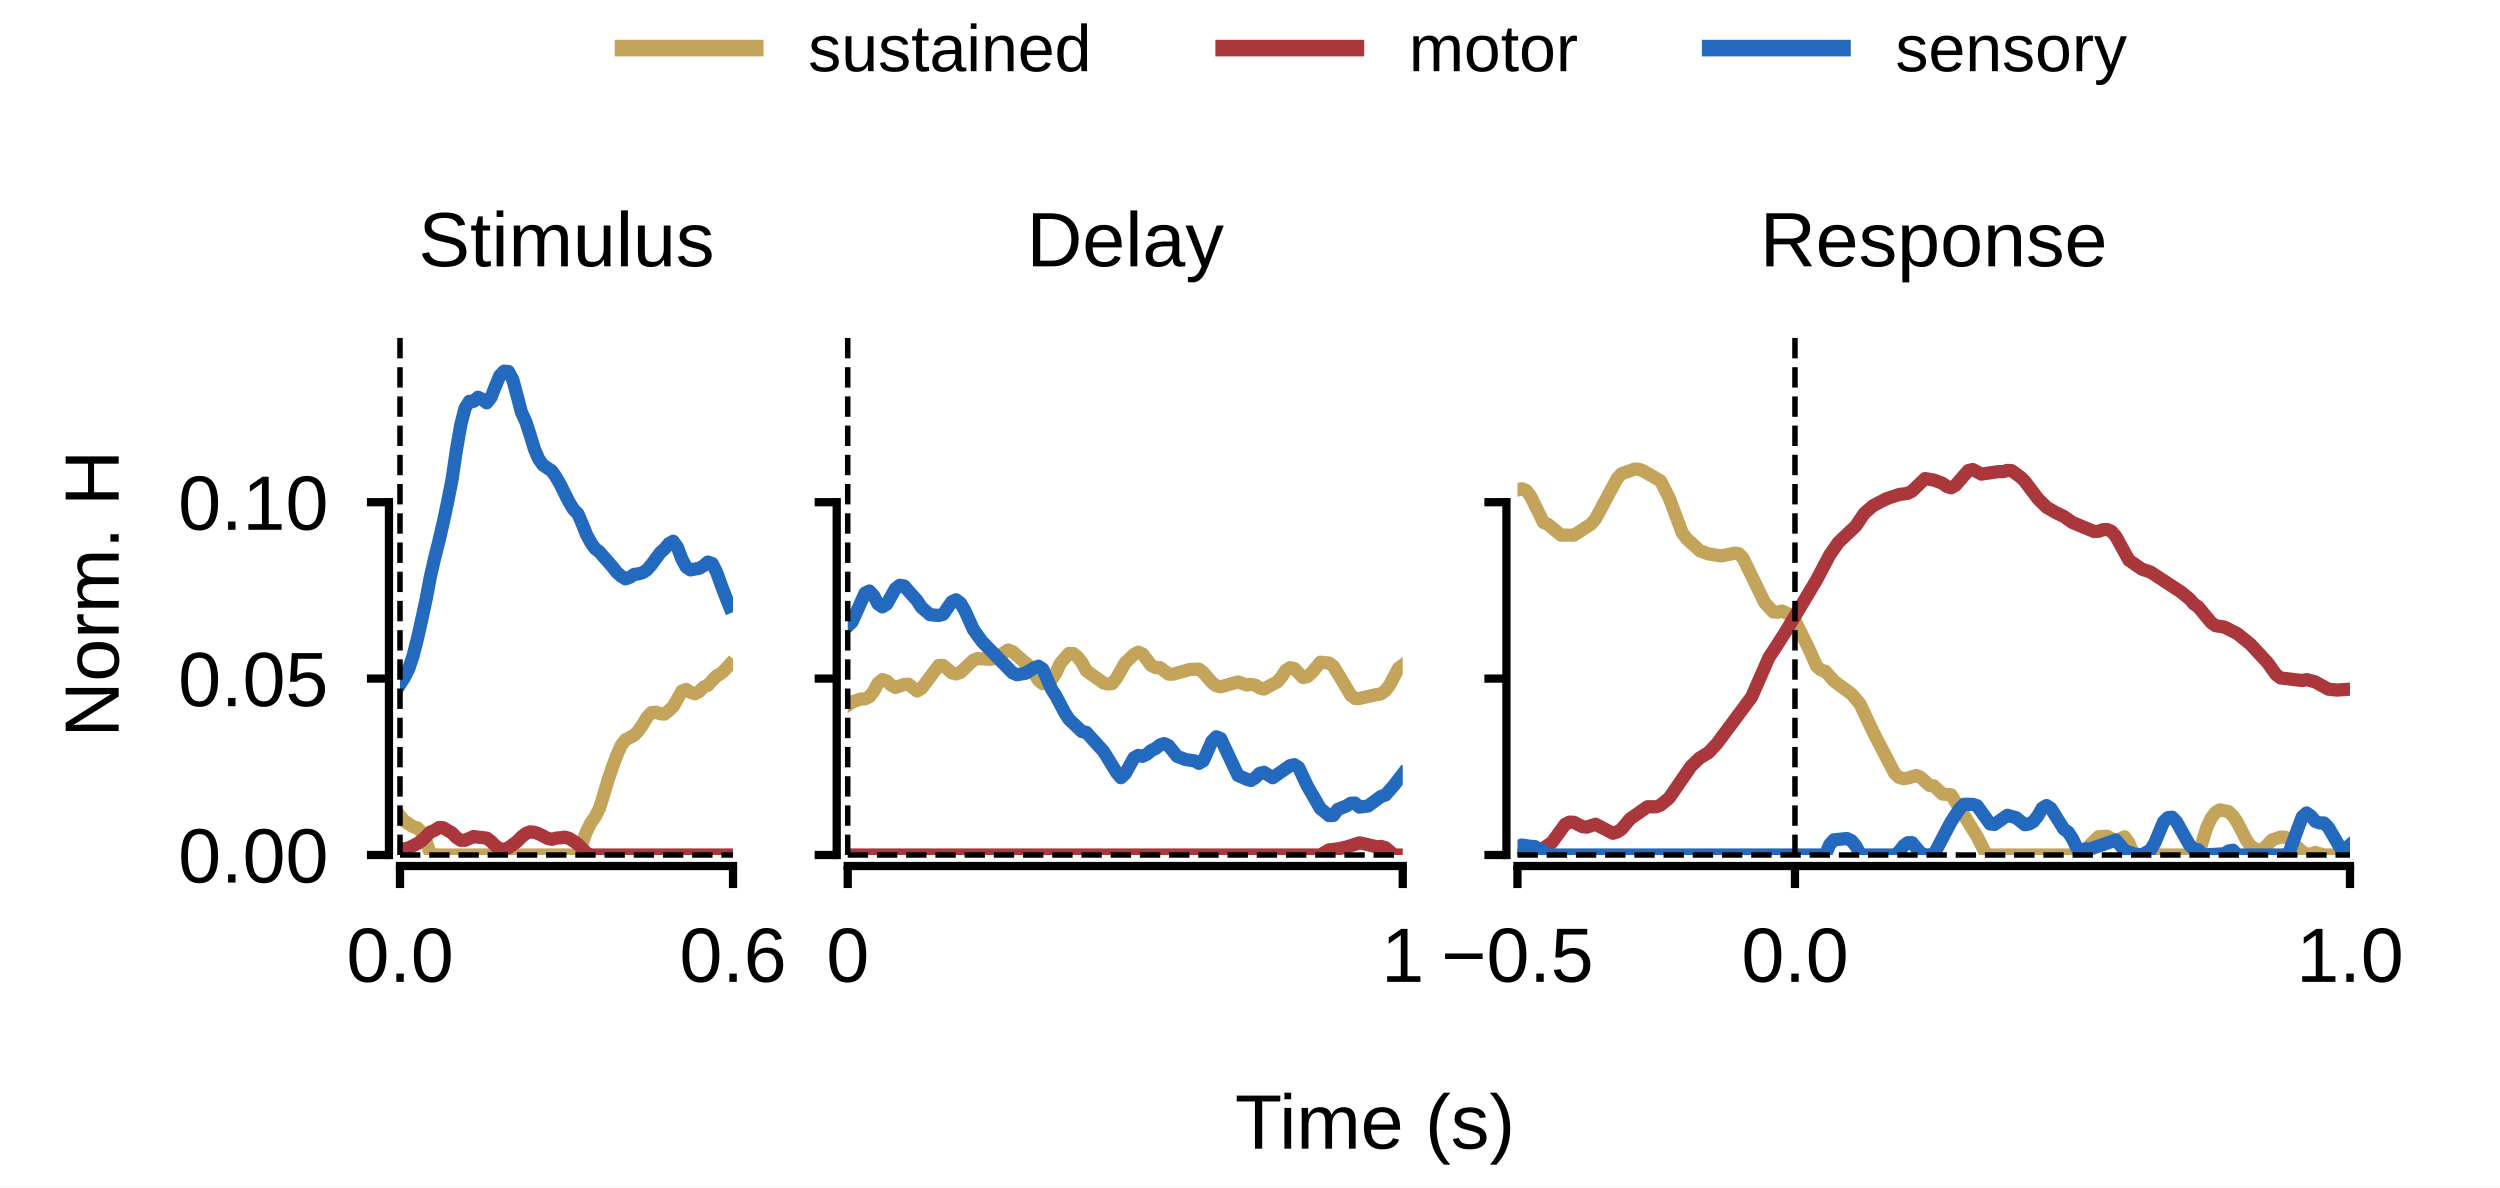
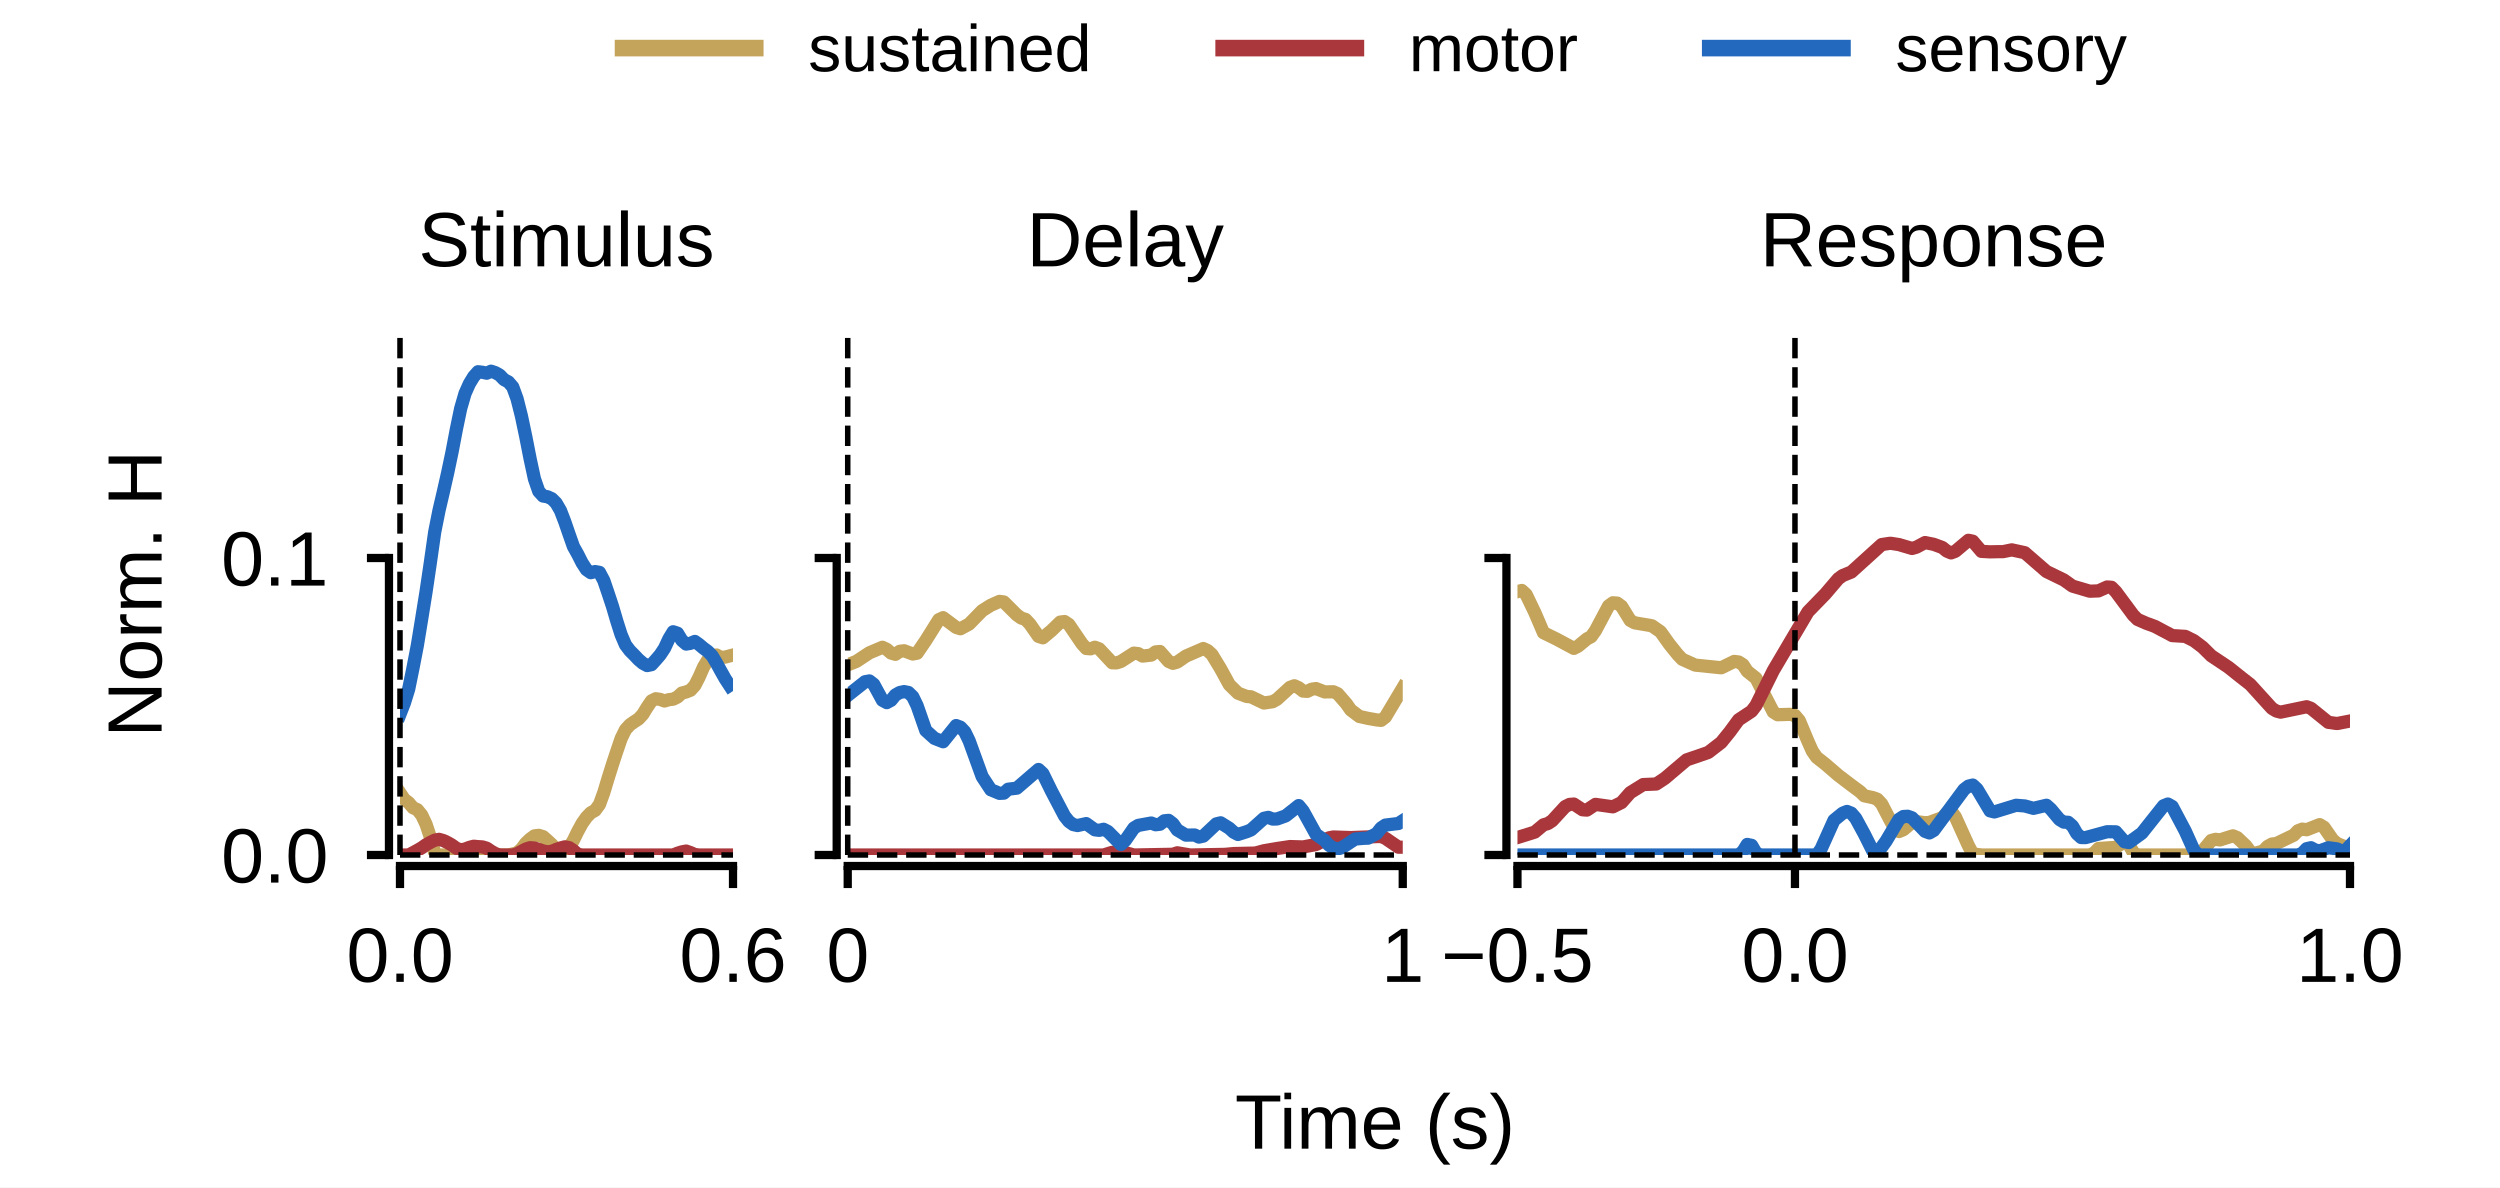
<svg xmlns="http://www.w3.org/2000/svg" xmlns:xlink="http://www.w3.org/1999/xlink" width="226.772pt" height="107.717pt" viewBox="0 0 226.772 107.717" version="1.1">
  <defs>
    <style type="text/css">*{stroke-linejoin: round; stroke-linecap: butt}</style>
  </defs>
  <g id="figure_1">
    <g id="patch_1">
      <path d="M 0 107.717  L 226.772 107.717  L 226.772 0  L 0 0  z " style="fill: #ffffff" />
    </g>
    <g id="axes_1">
      <g id="patch_2">
        <path d="M 36.283 77.556  L 66.491 77.556  L 66.491 30.161  L 36.283 30.161  z " style="fill: #ffffff" />
      </g>
      <g id="matplotlib.axis_1">
        <g id="xtick_1">
          <g id="line2d_1">
            <defs>
-               <path id="m7f9d735a2a" d="M 0 0  L 0 2  " style="stroke: #000000; stroke-width: 0.75" />
+               <path id="m61cef5de95" d="M 0 0  L 0 2  " style="stroke: #000000; stroke-width: 0.75" />
            </defs>
            <g>
-               <use xlink:href="#m7f9d735a2a" x="36.283" y="78.556" style="stroke: #000000; stroke-width: 0.75" />
+               <use xlink:href="#m61cef5de95" x="36.283" y="78.556" style="stroke: #000000; stroke-width: 0.75" />
            </g>
          </g>
          <g id="text_1">
            <text style="font-size: 7px; font-family: 'Arial', sans-serif; text-anchor: middle" x="36.283" y="89.066" transform="rotate(-0 36.28346 89.06637)">0.0</text>
          </g>
        </g>
        <g id="xtick_2">
          <g id="line2d_2">
            <g>
-               <use xlink:href="#m7f9d735a2a" x="66.491" y="78.556" style="stroke: #000000; stroke-width: 0.75" />
+               <use xlink:href="#m61cef5de95" x="66.491" y="78.556" style="stroke: #000000; stroke-width: 0.75" />
            </g>
          </g>
          <g id="text_2">
            <text style="font-size: 7px; font-family: 'Arial', sans-serif; text-anchor: middle" x="66.491" y="89.066" transform="rotate(-0 66.491 89.06637)">0.6</text>
          </g>
        </g>
      </g>
      <g id="matplotlib.axis_2">
        <g id="ytick_1">
          <g id="line2d_3">
            <defs>
-               <path id="mf162ec58db" d="M 0 0  L -2 0  " style="stroke: #000000; stroke-width: 0.75" />
+               <path id="mef57344516" d="M 0 0  L -2 0  " style="stroke: #000000; stroke-width: 0.75" />
            </defs>
            <g>
-               <use xlink:href="#mf162ec58db" x="35.283" y="77.556" style="stroke: #000000; stroke-width: 0.75" />
+               <use xlink:href="#mef57344516" x="35.283" y="77.556" style="stroke: #000000; stroke-width: 0.75" />
            </g>
          </g>
          <g id="text_3">
-             <text style="font-size: 7px; font-family: 'Arial', sans-serif; text-anchor: end" x="29.783" y="80.061" transform="rotate(-0 29.78346 80.06114)">0.00</text>
+             <text style="font-size: 7px; font-family: 'Arial', sans-serif; text-anchor: end" x="29.783" y="80.061" transform="rotate(-0 29.78346 80.06114)">0.0</text>
          </g>
        </g>
        <g id="ytick_2">
          <g id="line2d_4">
            <g>
-               <use xlink:href="#mf162ec58db" x="35.283" y="61.554" style="stroke: #000000; stroke-width: 0.75" />
+               <use xlink:href="#mef57344516" x="35.283" y="50.616" style="stroke: #000000; stroke-width: 0.75" />
            </g>
          </g>
          <g id="text_4">
-             <text style="font-size: 7px; font-family: 'Arial', sans-serif; text-anchor: end" x="29.783" y="64.059" transform="rotate(-0 29.78346 64.05947)">0.05</text>
-           </g>
-         </g>
-         <g id="ytick_3">
-           <g id="line2d_5">
-             <g>
-               <use xlink:href="#mf162ec58db" x="35.283" y="45.553" style="stroke: #000000; stroke-width: 0.75" />
-             </g>
-           </g>
-           <g id="text_5">
-             <text style="font-size: 7px; font-family: 'Arial', sans-serif; text-anchor: end" x="29.783" y="48.058" transform="rotate(-0 29.78346 48.05781)">0.10</text>
-           </g>
-         </g>
-         <g id="text_6">
-           <text style="font-size: 7px; font-family: 'Arial', sans-serif; text-anchor: middle" x="10.77" y="53.858" transform="rotate(-90 10.76956 53.85827)">Norm. H</text>
-         </g>
+             <text style="font-size: 7px; font-family: 'Arial', sans-serif; text-anchor: end" x="29.783" y="53.121" transform="rotate(-0 29.78346 53.12104)">0.1</text>
+           </g>
+         </g>
+         <g id="text_5">
+           <text style="font-size: 7px; font-family: 'Arial', sans-serif; text-anchor: middle" x="14.662" y="53.858" transform="rotate(-90 14.66221 53.85827)">Norm. H</text>
+         </g>
+       </g>
+       <g id="line2d_5">
+         <path d="M 36.283 71.927  L 36.677 72.509  L 37.07 72.811  L 37.463 73.269  L 37.857 73.447  L 38.25 73.928  L 38.643 74.759  L 39.037 75.946  L 39.43 77.364  L 39.823 77.556  L 40.217 77.556  L 40.61 77.556  L 41.003 77.556  L 41.397 77.556  L 41.79 77.556  L 42.183 77.556  L 42.577 77.556  L 42.97 77.556  L 43.363 77.556  L 43.757 77.556  L 44.15 77.556  L 44.543 77.556  L 44.937 77.556  L 45.33 77.556  L 45.723 77.556  L 46.117 77.556  L 46.51 77.461  L 46.903 77.363  L 47.297 77.013  L 47.69 76.485  L 48.083 76.115  L 48.477 75.822  L 48.87 75.773  L 49.263 75.892  L 49.657 76.235  L 50.05 76.601  L 50.443 77.031  L 50.837 77.303  L 51.23 77.272  L 51.623 76.884  L 52.017 76.217  L 52.41 75.412  L 52.803 74.692  L 53.197 74.132  L 53.59 73.727  L 53.983 73.508  L 54.377 72.971  L 54.77 71.888  L 55.163 70.583  L 55.556 69.335  L 55.95 68.145  L 56.343 66.99  L 56.736 66.187  L 57.13 65.753  L 57.523 65.474  L 57.916 65.223  L 58.31 64.794  L 58.703 64.151  L 59.096 63.575  L 59.49 63.381  L 59.883 63.442  L 60.276 63.586  L 60.67 63.467  L 61.063 63.421  L 61.456 63.226  L 61.85 62.866  L 62.243 62.766  L 62.636 62.607  L 63.03 62.178  L 63.423 61.403  L 63.816 60.508  L 64.21 59.849  L 64.603 59.475  L 64.996 59.415  L 65.39 59.636  L 65.783 59.602  L 66.176 59.5  " clip-path="url(#p492b45569b)" style="fill: none; stroke: #c4a35a; stroke-width: 1.2; stroke-linecap: square" />
      </g>
      <g id="line2d_6">
-         <path d="M 36.283 74.021  L 36.677 74.474  L 37.07 74.729  L 37.463 74.989  L 37.857 75.1  L 38.25 75.509  L 38.643 76.318  L 39.037 77.433  L 39.43 77.556  L 39.823 77.556  L 40.217 77.556  L 40.61 77.556  L 41.003 77.556  L 41.397 77.556  L 41.79 77.556  L 42.183 77.556  L 42.577 77.556  L 42.97 77.556  L 43.363 77.556  L 43.757 77.556  L 44.15 77.556  L 44.543 77.556  L 44.937 77.556  L 45.33 77.556  L 45.723 77.556  L 46.117 77.556  L 46.51 77.556  L 46.903 77.556  L 47.297 77.556  L 47.69 77.556  L 48.083 77.556  L 48.477 77.556  L 48.87 77.556  L 49.263 77.556  L 49.657 77.556  L 50.05 77.556  L 50.443 77.556  L 50.837 77.556  L 51.23 77.556  L 51.623 77.556  L 52.017 77.556  L 52.41 77.556  L 52.803 76.516  L 53.197 75.435  L 53.59 74.638  L 53.983 74.1  L 54.377 73.314  L 54.77 72.061  L 55.163 70.732  L 55.556 69.567  L 55.95 68.522  L 56.343 67.612  L 56.736 67.102  L 57.13 66.902  L 57.523 66.695  L 57.916 66.274  L 58.31 65.696  L 58.703 65.043  L 59.096 64.64  L 59.49 64.607  L 59.883 64.747  L 60.276 64.77  L 60.67 64.455  L 61.063 64.091  L 61.456 63.39  L 61.85 62.692  L 62.243 62.536  L 62.636 62.801  L 63.03 62.937  L 63.423 62.726  L 63.816 62.328  L 64.21 62.153  L 64.603 61.729  L 64.996 61.316  L 65.39 61.095  L 65.783 60.73  L 66.176 60.297  " clip-path="url(#p09014c8ecb)" style="fill: none; stroke: #c4a35a; stroke-width: 1.2; stroke-linecap: square" />
+         <path d="M 36.283 77.556  L 36.677 77.556  L 37.07 77.556  L 37.463 77.348  L 37.857 77.133  L 38.25 76.908  L 38.643 76.629  L 39.037 76.41  L 39.43 76.212  L 39.823 76.137  L 40.217 76.247  L 40.61 76.435  L 41.003 76.662  L 41.397 76.946  L 41.79 77.092  L 42.183 77.015  L 42.577 76.865  L 42.97 76.761  L 43.363 76.797  L 43.757 76.822  L 44.15 76.938  L 44.543 77.206  L 44.937 77.43  L 45.33 77.556  L 45.723 77.556  L 46.117 77.556  L 46.51 77.556  L 46.903 77.444  L 47.297 77.233  L 47.69 77.019  L 48.083 76.895  L 48.477 76.925  L 48.87 77.05  L 49.263 77.191  L 49.657 77.266  L 50.05 77.223  L 50.443 77.06  L 50.837 76.922  L 51.23 76.815  L 51.623 76.888  L 52.017 77.15  L 52.41 77.495  L 52.803 77.556  L 53.197 77.556  L 53.59 77.556  L 53.983 77.556  L 54.377 77.556  L 54.77 77.556  L 55.163 77.556  L 55.556 77.556  L 55.95 77.556  L 56.343 77.556  L 56.736 77.556  L 57.13 77.556  L 57.523 77.556  L 57.916 77.556  L 58.31 77.556  L 58.703 77.556  L 59.096 77.556  L 59.49 77.556  L 59.883 77.556  L 60.276 77.556  L 60.67 77.556  L 61.063 77.556  L 61.456 77.395  L 61.85 77.272  L 62.243 77.2  L 62.636 77.34  L 63.03 77.513  L 63.423 77.556  L 63.816 77.556  L 64.21 77.556  L 64.603 77.556  L 64.996 77.556  L 65.39 77.556  L 65.783 77.556  L 66.176 77.556  " clip-path="url(#p492b45569b)" style="fill: none; stroke: #a9373b; stroke-width: 1.2; stroke-linecap: square" />
      </g>
      <g id="line2d_7">
-         <path d="M 36.283 77.008  L 36.677 77.007  L 37.07 76.916  L 37.463 76.717  L 37.857 76.523  L 38.25 76.257  L 38.643 75.874  L 39.037 75.473  L 39.43 75.316  L 39.823 75.061  L 40.217 75.088  L 40.61 75.329  L 41.003 75.557  L 41.397 75.963  L 41.79 76.221  L 42.183 76.22  L 42.577 76.05  L 42.97 75.877  L 43.363 75.943  L 43.757 75.975  L 44.15 76.027  L 44.543 76.318  L 44.937 76.722  L 45.33 77  L 45.723 77.051  L 46.117 76.902  L 46.51 76.622  L 46.903 76.329  L 47.297 75.928  L 47.69 75.61  L 48.083 75.455  L 48.477 75.496  L 48.87 75.633  L 49.263 75.832  L 49.657 76.043  L 50.05 76.131  L 50.443 76.026  L 50.837 75.994  L 51.23 75.933  L 51.623 76.048  L 52.017 76.297  L 52.41 76.57  L 52.803 76.978  L 53.197 77.375  L 53.59 77.556  L 53.983 77.556  L 54.377 77.556  L 54.77 77.556  L 55.163 77.556  L 55.556 77.556  L 55.95 77.556  L 56.343 77.556  L 56.736 77.556  L 57.13 77.556  L 57.523 77.556  L 57.916 77.556  L 58.31 77.556  L 58.703 77.556  L 59.096 77.556  L 59.49 77.556  L 59.883 77.556  L 60.276 77.556  L 60.67 77.556  L 61.063 77.556  L 61.456 77.556  L 61.85 77.556  L 62.243 77.556  L 62.636 77.556  L 63.03 77.556  L 63.423 77.556  L 63.816 77.556  L 64.21 77.556  L 64.603 77.556  L 64.996 77.556  L 65.39 77.556  L 65.783 77.556  L 66.176 77.556  " clip-path="url(#p09014c8ecb)" style="fill: none; stroke: #a9373b; stroke-width: 1.2; stroke-linecap: square" />
+         <path d="M 36.283 64.787  L 36.677 63.779  L 37.07 62.513  L 37.463 60.582  L 37.857 58.539  L 38.25 56.137  L 38.643 53.698  L 39.037 51.028  L 39.43 48.27  L 39.823 46.292  L 40.217 44.608  L 40.61 42.872  L 41.003 41.005  L 41.397 38.935  L 41.79 37.044  L 42.183 35.689  L 42.577 34.808  L 42.97 34.161  L 43.363 33.721  L 43.757 33.767  L 44.15 33.852  L 44.543 33.671  L 44.937 33.805  L 45.33 34.028  L 45.723 34.436  L 46.117 34.645  L 46.51 35.098  L 46.903 36.174  L 47.297 37.735  L 47.69 39.602  L 48.083 41.604  L 48.477 43.434  L 48.87 44.568  L 49.263 44.995  L 49.657 45.059  L 50.05 45.237  L 50.443 45.629  L 50.837 46.307  L 51.23 47.324  L 51.623 48.465  L 52.017 49.582  L 52.41 50.285  L 52.803 51.061  L 53.197 51.67  L 53.59 51.946  L 53.983 51.847  L 54.377 51.92  L 54.77 52.661  L 55.163 53.816  L 55.556 54.999  L 55.95 56.342  L 56.343 57.574  L 56.736 58.492  L 57.13 59.015  L 57.523 59.409  L 57.916 59.825  L 58.31 60.161  L 58.703 60.373  L 59.096 60.289  L 59.49 59.856  L 59.883 59.397  L 60.276 58.805  L 60.67 57.955  L 61.063 57.307  L 61.456 57.438  L 61.85 58.087  L 62.243 58.423  L 62.636 58.354  L 63.03 58.184  L 63.423 58.47  L 63.816 58.799  L 64.21 59.089  L 64.603 59.495  L 64.996 60.154  L 65.39 60.875  L 65.783 61.572  L 66.176 62.172  " clip-path="url(#p492b45569b)" style="fill: none; stroke: #2369bd; stroke-width: 1.2; stroke-linecap: square" />
      </g>
      <g id="line2d_8">
-         <path d="M 36.283 62.075  L 36.677 61.463  L 37.07 60.681  L 37.463 59.516  L 37.857 57.966  L 38.25 56.219  L 38.643 54.394  L 39.037 52.322  L 39.43 50.599  L 39.823 49.047  L 40.217 47.349  L 40.61 45.496  L 41.003 43.505  L 41.397 40.833  L 41.79 38.563  L 42.183 37.02  L 42.577 36.401  L 42.97 36.404  L 43.363 36.034  L 43.757 36.221  L 44.15 36.539  L 44.543 36.047  L 44.937 35.036  L 45.33 34.089  L 45.723 33.671  L 46.117 33.7  L 46.51 34.426  L 46.903 35.866  L 47.297 37.393  L 47.69 38.24  L 48.083 39.447  L 48.477 40.735  L 48.87 41.646  L 49.263 42.191  L 49.657 42.456  L 50.05 42.718  L 50.443 43.284  L 50.837 43.972  L 51.23 44.78  L 51.623 45.544  L 52.017 46.204  L 52.41 46.585  L 52.803 47.492  L 53.197 48.477  L 53.59 49.214  L 53.983 49.769  L 54.377 50.064  L 54.77 50.517  L 55.163 50.961  L 55.556 51.411  L 55.95 51.923  L 56.343 52.26  L 56.736 52.507  L 57.13 52.369  L 57.523 52.105  L 57.916 52.05  L 58.31 51.943  L 58.703 51.669  L 59.096 51.214  L 59.49 50.673  L 59.883 50.143  L 60.276 49.788  L 60.67 49.319  L 61.063 49.097  L 61.456 49.66  L 61.85 50.711  L 62.243 51.432  L 62.636 51.695  L 63.03 51.618  L 63.423 51.549  L 63.816 51.324  L 64.21 50.984  L 64.603 51.119  L 64.996 51.892  L 65.39 52.989  L 65.783 54.025  L 66.176 55.011  " clip-path="url(#p09014c8ecb)" style="fill: none; stroke: #2369bd; stroke-width: 1.2; stroke-linecap: square" />
+         <path d="M 36.283 77.556  L 36.283 30.161  " style="fill: none; stroke-dasharray: 1.85,0.8; stroke-dashoffset: 0; stroke: #000000; stroke-width: 0.5" />
      </g>
      <g id="line2d_9">
-         <path d="M 36.283 77.556  L 36.283 30.161  " style="fill: none; stroke-dasharray: 1.85,0.8; stroke-dashoffset: 0; stroke: #000000; stroke-width: 0.5" />
-       </g>
-       <g id="line2d_10">
        <path d="M 36.283 77.556  L 66.491 77.556  " style="fill: none; stroke-dasharray: 1.85,0.8; stroke-dashoffset: 0; stroke: #000000; stroke-width: 0.5" />
      </g>
      <g id="patch_3">
-         <path d="M 35.283 77.556  L 35.283 45.553  " style="fill: none; stroke: #000000; stroke-width: 0.75; stroke-linejoin: miter; stroke-linecap: square" />
+         <path d="M 35.283 77.556  L 35.283 50.616  " style="fill: none; stroke: #000000; stroke-width: 0.75; stroke-linejoin: miter; stroke-linecap: square" />
      </g>
      <g id="patch_4">
        <path d="M 36.283 78.556  L 66.491 78.556  " style="fill: none; stroke: #000000; stroke-width: 0.75; stroke-linejoin: miter; stroke-linecap: square" />
      </g>
-       <g id="text_7">
+       <g id="text_6">
        <text style="font-size: 7px; font-family: 'Arial', sans-serif; text-anchor: middle" x="51.387" y="24.161" transform="rotate(-0 51.38723 24.16063)">Stimulus</text>
      </g>
    </g>
    <g id="axes_2">
      <g id="patch_5">
        <path d="M 76.896 77.556  L 127.242 77.556  L 127.242 30.161  L 76.896 30.161  z " style="fill: #ffffff" />
      </g>
      <g id="matplotlib.axis_3">
        <g id="xtick_3">
+           <g id="line2d_10">
+             <g>
+               <use xlink:href="#m61cef5de95" x="76.896" y="78.556" style="stroke: #000000; stroke-width: 0.75" />
+             </g>
+           </g>
+           <g id="text_7">
+             <text style="font-size: 7px; font-family: 'Arial', sans-serif; text-anchor: middle" x="76.896" y="89.066" transform="rotate(-0 76.89581 89.06637)">0</text>
+           </g>
+         </g>
+         <g id="xtick_4">
          <g id="line2d_11">
            <g>
-               <use xlink:href="#m7f9d735a2a" x="76.896" y="78.556" style="stroke: #000000; stroke-width: 0.75" />
+               <use xlink:href="#m61cef5de95" x="127.242" y="78.556" style="stroke: #000000; stroke-width: 0.75" />
            </g>
          </g>
          <g id="text_8">
-             <text style="font-size: 7px; font-family: 'Arial', sans-serif; text-anchor: middle" x="76.896" y="89.066" transform="rotate(-0 76.89581 89.06637)">0</text>
-           </g>
-         </g>
-         <g id="xtick_4">
+             <text style="font-size: 7px; font-family: 'Arial', sans-serif; text-anchor: middle" x="127.242" y="89.066" transform="rotate(-0 127.2417 89.06637)">1</text>
+           </g>
+         </g>
+       </g>
+       <g id="matplotlib.axis_4">
+         <g id="ytick_3">
          <g id="line2d_12">
            <g>
-               <use xlink:href="#m7f9d735a2a" x="127.242" y="78.556" style="stroke: #000000; stroke-width: 0.75" />
-             </g>
-           </g>
-           <g id="text_9">
-             <text style="font-size: 7px; font-family: 'Arial', sans-serif; text-anchor: middle" x="127.242" y="89.066" transform="rotate(-0 127.2417 89.06637)">1</text>
-           </g>
-         </g>
-       </g>
-       <g id="matplotlib.axis_4">
+               <use xlink:href="#mef57344516" x="75.896" y="77.556" style="stroke: #000000; stroke-width: 0.75" />
+             </g>
+           </g>
+         </g>
        <g id="ytick_4">
          <g id="line2d_13">
            <g>
-               <use xlink:href="#mf162ec58db" x="75.896" y="77.556" style="stroke: #000000; stroke-width: 0.75" />
-             </g>
-           </g>
-         </g>
-         <g id="ytick_5">
-           <g id="line2d_14">
-             <g>
-               <use xlink:href="#mf162ec58db" x="75.896" y="61.554" style="stroke: #000000; stroke-width: 0.75" />
-             </g>
-           </g>
-         </g>
-         <g id="ytick_6">
-           <g id="line2d_15">
-             <g>
-               <use xlink:href="#mf162ec58db" x="75.896" y="45.553" style="stroke: #000000; stroke-width: 0.75" />
-             </g>
-           </g>
-         </g>
+               <use xlink:href="#mef57344516" x="75.896" y="50.616" style="stroke: #000000; stroke-width: 0.75" />
+             </g>
+           </g>
+         </g>
+       </g>
+       <g id="line2d_14">
+         <path d="M 76.896 60.306  L 77.682 59.992  L 78.862 59.215  L 80.042 58.714  L 80.436 58.899  L 80.829 59.238  L 81.222 59.352  L 81.616 59.078  L 82.009 59.029  L 82.796 59.325  L 83.189 59.25  L 83.976 58.096  L 85.156 56.212  L 85.549 56.03  L 86.729 56.913  L 87.122 57.033  L 87.909 56.607  L 89.089 55.397  L 89.876 54.901  L 90.662 54.552  L 91.056 54.603  L 92.236 55.777  L 92.629 56.061  L 93.022 56.185  L 93.416 56.599  L 94.202 57.726  L 94.596 57.854  L 95.382 57.194  L 96.169 56.43  L 96.562 56.379  L 96.956 56.643  L 98.135 58.38  L 98.529 58.821  L 98.922 58.854  L 99.315 58.711  L 99.709 58.857  L 100.889 60.121  L 101.282 60.129  L 101.675 60.001  L 102.855 59.243  L 103.249 59.289  L 103.642 59.514  L 104.429 59.422  L 104.822 59.134  L 105.215 59.096  L 106.002 59.995  L 106.395 60.169  L 106.789 60.055  L 107.575 59.512  L 109.149 58.829  L 109.542 59.012  L 109.935 59.37  L 110.722 60.666  L 111.509 62.105  L 112.295 62.875  L 113.082 63.174  L 113.475 63.206  L 114.655 63.771  L 115.442 63.652  L 115.835 63.43  L 117.015 62.347  L 117.409 62.206  L 117.802 62.383  L 118.195 62.686  L 118.589 62.71  L 118.982 62.516  L 119.375 62.46  L 120.162 62.763  L 120.948 62.75  L 121.342 62.928  L 122.128 63.835  L 122.522 64.398  L 123.308 64.991  L 124.095 65.164  L 124.882 65.303  L 125.275 65.343  L 125.668 65.041  L 127.242 62.405  L 127.242 62.405  " clip-path="url(#pa7708a4cb2)" style="fill: none; stroke: #c4a35a; stroke-width: 1.2; stroke-linecap: square" />
+       </g>
+       <g id="line2d_15">
+         <path d="M 76.896 77.556  L 100.102 77.556  L 100.889 77.313  L 102.069 77.34  L 102.855 77.556  L 106.395 77.489  L 106.789 77.356  L 107.969 77.556  L 111.115 77.498  L 111.902 77.425  L 113.869 77.38  L 114.655 77.17  L 115.835 76.968  L 117.015 76.79  L 118.195 76.826  L 119.375 76.608  L 120.555 75.999  L 120.948 75.921  L 122.522 75.975  L 125.275 75.873  L 125.668 76.042  L 126.848 76.846  L 127.242 76.851  L 127.242 76.851  " clip-path="url(#pa7708a4cb2)" style="fill: none; stroke: #a9373b; stroke-width: 1.2; stroke-linecap: square" />
      </g>
      <g id="line2d_16">
-         <path d="M 76.896 63.958  L 77.289 63.679  L 78.076 63.409  L 78.469 63.394  L 78.862 63.203  L 79.256 62.706  L 79.649 61.96  L 80.042 61.651  L 80.436 61.773  L 80.829 62.146  L 81.222 62.362  L 82.009 62.089  L 82.402 62.065  L 83.189 62.682  L 83.582 62.452  L 85.156 60.361  L 85.549 60.361  L 86.336 61.026  L 86.729 61.129  L 87.122 60.992  L 88.302 59.879  L 88.696 59.742  L 89.876 59.804  L 90.269 59.713  L 91.449 58.955  L 91.842 59.109  L 93.416 60.469  L 94.202 61.707  L 94.596 62.022  L 95.382 61.653  L 95.776 61.063  L 96.169 60.184  L 96.956 59.277  L 97.349 59.281  L 97.742 59.59  L 98.135 60.1  L 98.529 60.83  L 100.102 61.953  L 100.495 62.048  L 100.889 62.003  L 101.282 61.51  L 102.069 60.118  L 102.855 59.369  L 103.249 59.159  L 103.642 59.323  L 104.429 60.364  L 104.822 60.547  L 105.215 60.554  L 106.002 61.146  L 106.395 61.159  L 107.969 60.718  L 108.755 60.698  L 109.149 60.999  L 109.935 61.919  L 110.329 62.206  L 110.722 62.306  L 112.295 61.856  L 113.082 62.135  L 113.475 62.084  L 113.869 62.153  L 114.262 62.398  L 114.655 62.506  L 115.442 62.062  L 115.835 61.88  L 116.229 61.436  L 116.622 60.818  L 117.015 60.563  L 117.409 60.646  L 118.195 61.461  L 118.589 61.374  L 118.982 61.031  L 119.768 60.069  L 120.555 60.142  L 120.948 60.434  L 121.735 61.72  L 122.522 63.051  L 122.915 63.359  L 123.308 63.359  L 124.488 63.084  L 125.275 62.934  L 125.668 62.654  L 126.062 62.12  L 126.848 60.626  L 127.242 60.334  L 127.242 60.334  " clip-path="url(#p3e92670c45)" style="fill: none; stroke: #c4a35a; stroke-width: 1.2; stroke-linecap: square" />
+         <path d="M 76.896 63.082  L 78.469 61.837  L 78.862 61.768  L 79.256 62.075  L 80.042 63.519  L 80.436 63.735  L 80.829 63.521  L 81.222 63.041  L 81.616 62.817  L 82.009 62.736  L 82.402 62.813  L 82.796 63.196  L 83.189 64.009  L 83.976 66.264  L 84.762 66.972  L 85.549 67.281  L 86.729 65.816  L 87.122 65.963  L 87.516 66.381  L 87.909 67.195  L 89.089 70.443  L 89.876 71.64  L 90.662 71.964  L 91.056 71.945  L 91.449 71.589  L 92.236 71.492  L 94.202 69.799  L 94.596 70.168  L 95.382 71.773  L 96.562 74.019  L 96.956 74.515  L 97.349 74.796  L 97.742 74.884  L 98.529 74.709  L 99.315 75.273  L 99.709 75.32  L 100.102 75.222  L 100.495 75.422  L 101.675 76.608  L 102.069 76.241  L 102.855 75.107  L 103.249 74.87  L 104.429 74.656  L 104.822 74.811  L 105.215 74.767  L 105.609 74.456  L 106.002 74.414  L 106.395 74.719  L 106.789 75.283  L 107.575 75.753  L 108.362 75.741  L 108.755 75.931  L 109.149 75.842  L 110.329 74.733  L 110.722 74.637  L 111.509 75.131  L 111.902 75.488  L 112.295 75.693  L 113.082 75.442  L 113.475 75.282  L 114.655 74.226  L 115.049 74.143  L 115.442 74.296  L 115.835 74.29  L 116.622 74.007  L 117.802 73.073  L 118.195 73.55  L 119.375 75.683  L 120.162 76.232  L 120.555 76.669  L 120.948 76.919  L 121.342 77  L 121.735 76.891  L 122.915 76.108  L 123.702 76.042  L 124.095 76.028  L 124.882 75.607  L 125.275 75.105  L 125.668 74.843  L 126.848 74.699  L 127.242 74.444  L 127.242 74.444  " clip-path="url(#pa7708a4cb2)" style="fill: none; stroke: #2369bd; stroke-width: 1.2; stroke-linecap: square" />
      </g>
      <g id="line2d_17">
-         <path d="M 76.896 77.556  L 119.768 77.556  L 120.555 77.089  L 121.342 77.004  L 122.128 76.835  L 123.308 76.454  L 124.095 76.622  L 124.882 76.813  L 125.275 76.776  L 125.668 76.896  L 126.455 77.556  L 127.242 77.556  L 127.242 77.556  " clip-path="url(#p3e92670c45)" style="fill: none; stroke: #a9373b; stroke-width: 1.2; stroke-linecap: square" />
+         <path d="M 76.896 77.556  L 76.896 30.161  " style="fill: none; stroke-dasharray: 1.85,0.8; stroke-dashoffset: 0; stroke: #000000; stroke-width: 0.5" />
      </g>
      <g id="line2d_18">
-         <path d="M 76.896 56.795  L 77.289 56.417  L 78.469 53.801  L 78.862 53.61  L 79.256 54.041  L 79.649 54.789  L 80.042 55.048  L 80.436 54.798  L 81.222 53.398  L 81.616 53.093  L 82.009 53.155  L 83.189 54.479  L 83.582 55.091  L 84.369 55.763  L 85.156 55.828  L 85.549 55.723  L 86.336 54.593  L 86.729 54.409  L 87.122 54.706  L 87.516 55.378  L 88.302 57.118  L 89.089 58.202  L 91.842 61.029  L 92.236 61.202  L 93.022 61.073  L 93.809 60.58  L 94.202 60.432  L 94.596 60.702  L 95.382 62.512  L 95.776 63.119  L 96.562 64.612  L 96.956 65.232  L 98.135 66.356  L 98.529 66.426  L 100.102 68.158  L 101.282 70.079  L 101.675 70.543  L 102.069 70.174  L 102.855 68.748  L 103.249 68.521  L 103.642 68.606  L 104.035 68.415  L 104.429 68.079  L 104.822 67.9  L 105.215 67.576  L 105.609 67.447  L 106.002 67.644  L 106.789 68.617  L 107.575 68.902  L 108.362 69.021  L 108.755 69.244  L 109.149 69.016  L 109.935 67.229  L 110.329 66.836  L 110.722 66.993  L 112.295 70.338  L 113.082 70.681  L 113.475 70.795  L 113.869 70.544  L 114.262 70.156  L 114.655 70.053  L 115.442 70.549  L 117.015 69.454  L 117.409 69.364  L 117.802 69.628  L 118.589 71.298  L 119.768 73.339  L 120.555 73.982  L 120.948 73.968  L 121.342 73.425  L 122.128 73.106  L 122.522 72.863  L 122.915 72.846  L 123.308 73.212  L 124.095 73.113  L 125.275 72.241  L 125.668 72.118  L 126.455 71.224  L 127.242 70.204  L 127.242 70.204  " clip-path="url(#p3e92670c45)" style="fill: none; stroke: #2369bd; stroke-width: 1.2; stroke-linecap: square" />
-       </g>
-       <g id="line2d_19">
-         <path d="M 76.896 77.556  L 76.896 30.161  " style="fill: none; stroke-dasharray: 1.85,0.8; stroke-dashoffset: 0; stroke: #000000; stroke-width: 0.5" />
-       </g>
-       <g id="line2d_20">
        <path d="M 76.896 77.556  L 127.242 77.556  " style="fill: none; stroke-dasharray: 1.85,0.8; stroke-dashoffset: 0; stroke: #000000; stroke-width: 0.5" />
      </g>
      <g id="patch_6">
-         <path d="M 75.896 77.556  L 75.896 45.553  " style="fill: none; stroke: #000000; stroke-width: 0.75; stroke-linejoin: miter; stroke-linecap: square" />
+         <path d="M 75.896 77.556  L 75.896 50.616  " style="fill: none; stroke: #000000; stroke-width: 0.75; stroke-linejoin: miter; stroke-linecap: square" />
      </g>
      <g id="patch_7">
        <path d="M 76.896 78.556  L 127.242 78.556  " style="fill: none; stroke: #000000; stroke-width: 0.75; stroke-linejoin: miter; stroke-linecap: square" />
      </g>
-       <g id="text_10">
+       <g id="text_9">
        <text style="font-size: 7px; font-family: 'Arial', sans-serif; text-anchor: middle" x="102.069" y="24.161" transform="rotate(-0 102.0688 24.16063)">Delay</text>
      </g>
    </g>
    <g id="axes_3">
      <g id="patch_8">
        <path d="M 137.647 77.556  L 213.165 77.556  L 213.165 30.161  L 137.647 30.161  z " style="fill: #ffffff" />
      </g>
      <g id="matplotlib.axis_5">
        <g id="xtick_5">
+           <g id="line2d_19">
+             <g>
+               <use xlink:href="#m61cef5de95" x="137.647" y="78.556" style="stroke: #000000; stroke-width: 0.75" />
+             </g>
+           </g>
+           <g id="text_10">
+             <text style="font-size: 7px; font-family: 'Arial', sans-serif; text-anchor: middle" x="137.647" y="89.066" transform="rotate(-0 137.6465 89.06637)">−0.5</text>
+           </g>
+         </g>
+         <g id="xtick_6">
+           <g id="line2d_20">
+             <g>
+               <use xlink:href="#m61cef5de95" x="162.819" y="78.556" style="stroke: #000000; stroke-width: 0.75" />
+             </g>
+           </g>
+           <g id="text_11">
+             <text style="font-size: 7px; font-family: 'Arial', sans-serif; text-anchor: middle" x="162.819" y="89.066" transform="rotate(-0 162.8195 89.06637)">0.0</text>
+           </g>
+         </g>
+         <g id="xtick_7">
          <g id="line2d_21">
            <g>
-               <use xlink:href="#m7f9d735a2a" x="137.647" y="78.556" style="stroke: #000000; stroke-width: 0.75" />
-             </g>
-           </g>
-           <g id="text_11">
-             <text style="font-size: 7px; font-family: 'Arial', sans-serif; text-anchor: middle" x="137.647" y="89.066" transform="rotate(-0 137.6465 89.06637)">−0.5</text>
-           </g>
-         </g>
-         <g id="xtick_6">
+               <use xlink:href="#m61cef5de95" x="213.165" y="78.556" style="stroke: #000000; stroke-width: 0.75" />
+             </g>
+           </g>
+           <g id="text_12">
+             <text style="font-size: 7px; font-family: 'Arial', sans-serif; text-anchor: middle" x="213.165" y="89.066" transform="rotate(-0 213.1654 89.06637)">1.0</text>
+           </g>
+         </g>
+       </g>
+       <g id="matplotlib.axis_6">
+         <g id="ytick_5">
          <g id="line2d_22">
            <g>
-               <use xlink:href="#m7f9d735a2a" x="162.819" y="78.556" style="stroke: #000000; stroke-width: 0.75" />
-             </g>
-           </g>
-           <g id="text_12">
-             <text style="font-size: 7px; font-family: 'Arial', sans-serif; text-anchor: middle" x="162.819" y="89.066" transform="rotate(-0 162.8195 89.06637)">0.0</text>
-           </g>
-         </g>
-         <g id="xtick_7">
+               <use xlink:href="#mef57344516" x="136.647" y="77.556" style="stroke: #000000; stroke-width: 0.75" />
+             </g>
+           </g>
+         </g>
+         <g id="ytick_6">
          <g id="line2d_23">
            <g>
-               <use xlink:href="#m7f9d735a2a" x="213.165" y="78.556" style="stroke: #000000; stroke-width: 0.75" />
-             </g>
-           </g>
-           <g id="text_13">
-             <text style="font-size: 7px; font-family: 'Arial', sans-serif; text-anchor: middle" x="213.165" y="89.066" transform="rotate(-0 213.1654 89.06637)">1.0</text>
-           </g>
-         </g>
-       </g>
-       <g id="matplotlib.axis_6">
-         <g id="ytick_7">
-           <g id="line2d_24">
-             <g>
-               <use xlink:href="#mf162ec58db" x="136.647" y="77.556" style="stroke: #000000; stroke-width: 0.75" />
-             </g>
-           </g>
-         </g>
-         <g id="ytick_8">
-           <g id="line2d_25">
-             <g>
-               <use xlink:href="#mf162ec58db" x="136.647" y="61.554" style="stroke: #000000; stroke-width: 0.75" />
-             </g>
-           </g>
-         </g>
-         <g id="ytick_9">
-           <g id="line2d_26">
-             <g>
-               <use xlink:href="#mf162ec58db" x="136.647" y="45.553" style="stroke: #000000; stroke-width: 0.75" />
-             </g>
-           </g>
-         </g>
+               <use xlink:href="#mef57344516" x="136.647" y="50.616" style="stroke: #000000; stroke-width: 0.75" />
+             </g>
+           </g>
+         </g>
+       </g>
+       <g id="line2d_24">
+         <path d="M 137.647 53.667  L 138.04 53.562  L 138.433 53.923  L 139.22 55.559  L 140.006 57.391  L 141.186 57.97  L 142.76 58.813  L 143.153 58.61  L 143.94 57.958  L 144.333 57.751  L 144.726 57.195  L 145.906 54.973  L 146.3 54.68  L 146.693 54.707  L 147.086 54.996  L 147.873 56.273  L 148.266 56.494  L 149.84 56.761  L 150.626 57.307  L 151.413 58.414  L 152.2 59.394  L 152.593 59.803  L 153.773 60.333  L 156.133 60.572  L 157.313 59.996  L 157.706 60.048  L 158.1 60.295  L 158.493 60.892  L 159.28 61.518  L 160.853 64.586  L 161.246 64.831  L 162.426 64.796  L 162.819 64.9  L 163.213 65.364  L 163.999 67.247  L 164.393 68.13  L 164.786 68.696  L 165.573 69.313  L 166.753 70.33  L 167.933 71.228  L 168.719 71.808  L 169.113 72.189  L 169.899 72.354  L 170.293 72.501  L 170.686 72.923  L 171.473 74.44  L 171.866 75.137  L 172.259 75.425  L 172.653 75.265  L 173.439 74.597  L 173.833 74.527  L 174.619 74.628  L 175.013 74.602  L 176.193 74.165  L 176.586 73.749  L 176.979 73.554  L 177.373 74.107  L 178.553 76.712  L 178.946 77.452  L 179.733 77.556  L 189.566 77.556  L 189.959 77.372  L 190.352 76.966  L 191.926 76.863  L 192.712 76.35  L 193.106 76.58  L 193.499 77.323  L 193.892 77.556  L 199.399 77.556  L 199.792 77.187  L 200.579 76.241  L 200.972 76.136  L 201.366 76.188  L 202.546 75.817  L 202.939 75.98  L 203.726 76.727  L 204.119 77.256  L 204.512 77.416  L 205.299 77.193  L 205.692 76.777  L 206.085 76.561  L 206.479 76.519  L 208.052 75.763  L 208.445 75.358  L 208.839 75.208  L 209.232 75.265  L 210.412 74.801  L 210.805 75.038  L 211.592 76.168  L 211.985 76.509  L 212.772 76.833  L 213.165 77.269  L 213.165 77.269  " clip-path="url(#p21d0c8d73b)" style="fill: none; stroke: #c4a35a; stroke-width: 1.2; stroke-linecap: square" />
+       </g>
+       <g id="line2d_25">
+         <path d="M 137.647 75.97  L 139.22 75.477  L 140.006 74.821  L 140.4 74.706  L 140.793 74.451  L 141.973 73.167  L 142.366 72.969  L 142.76 72.935  L 143.546 73.453  L 143.94 73.482  L 144.726 72.964  L 146.3 73.186  L 147.086 72.796  L 147.873 71.902  L 149.053 71.167  L 150.233 71.117  L 151.02 70.597  L 152.986 68.93  L 154.953 68.255  L 156.133 67.342  L 156.92 66.368  L 157.706 65.294  L 158.886 64.512  L 159.28 63.996  L 160.066 62.418  L 160.853 60.83  L 163.999 55.496  L 165.573 53.878  L 166.753 52.495  L 167.146 52.207  L 167.933 51.888  L 170.686 49.397  L 171.473 49.277  L 172.259 49.4  L 173.439 49.75  L 173.833 49.636  L 174.619 49.216  L 175.406 49.375  L 176.193 49.666  L 176.586 49.985  L 176.979 50.152  L 177.373 50.005  L 178.553 49.01  L 178.946 49.09  L 179.733 50.015  L 180.519 50.057  L 181.306 50.04  L 181.699 50.039  L 182.486 49.878  L 183.666 50.135  L 185.632 51.841  L 187.206 52.607  L 187.992 53.165  L 189.566 53.629  L 190.352 53.598  L 191.139 53.243  L 191.532 53.274  L 191.926 53.67  L 193.499 55.795  L 193.892 56.187  L 194.679 56.533  L 195.466 56.82  L 197.039 57.654  L 198.219 57.725  L 199.006 58.114  L 199.792 58.708  L 200.579 59.486  L 202.152 60.536  L 203.332 61.477  L 204.119 62.091  L 206.085 64.256  L 206.479 64.494  L 206.872 64.598  L 209.232 64.107  L 209.625 64.252  L 211.199 65.522  L 211.985 65.632  L 213.165 65.404  L 213.165 65.404  " clip-path="url(#p21d0c8d73b)" style="fill: none; stroke: #a9373b; stroke-width: 1.2; stroke-linecap: square" />
+       </g>
+       <g id="line2d_26">
+         <path d="M 137.647 77.556  L 157.706 77.556  L 158.1 77.228  L 158.493 76.598  L 158.886 76.681  L 159.28 77.348  L 159.673 77.556  L 164.786 77.556  L 165.179 77.028  L 166.359 74.405  L 167.146 73.763  L 167.539 73.605  L 167.933 73.763  L 168.326 74.219  L 169.113 75.665  L 169.899 77.236  L 170.293 77.394  L 171.079 76.301  L 172.259 74.32  L 172.653 74.064  L 173.046 74.042  L 173.439 74.183  L 174.619 75.41  L 175.013 75.554  L 175.406 75.329  L 178.159 71.61  L 178.553 71.309  L 178.946 71.212  L 179.339 71.578  L 180.519 73.553  L 180.913 73.65  L 182.879 73.046  L 183.666 73.107  L 184.452 73.324  L 185.632 73.044  L 186.026 73.395  L 186.812 74.336  L 187.206 74.575  L 187.599 74.589  L 187.992 74.928  L 188.386 75.616  L 188.779 75.972  L 189.172 75.98  L 191.139 75.444  L 191.926 75.455  L 192.712 76.355  L 193.106 76.426  L 194.286 75.573  L 196.252 73.092  L 196.646 72.934  L 197.039 73.156  L 198.219 75.381  L 199.006 77.129  L 199.399 77.556  L 208.445 77.556  L 208.839 77.397  L 209.232 76.984  L 209.625 76.896  L 210.019 77.108  L 210.412 77.183  L 211.199 76.898  L 211.985 77  L 212.379 77.187  L 212.772 77.131  L 213.165 76.716  L 213.165 76.716  " clip-path="url(#p21d0c8d73b)" style="fill: none; stroke: #2369bd; stroke-width: 1.2; stroke-linecap: square" />
      </g>
      <g id="line2d_27">
-         <path d="M 137.647 44.446  L 138.04 44.335  L 138.433 44.489  L 138.827 44.987  L 140.006 47.392  L 140.4 47.551  L 141.58 48.533  L 142.76 48.547  L 143.546 48.045  L 144.333 47.527  L 144.726 47.063  L 146.693 43.403  L 147.086 42.973  L 147.873 42.7  L 148.266 42.549  L 148.66 42.571  L 149.053 42.714  L 149.84 43.169  L 150.626 43.625  L 151.413 45.181  L 152.593 48.329  L 152.986 48.859  L 153.773 49.569  L 154.166 49.945  L 154.953 50.241  L 156.133 50.428  L 156.92 50.272  L 157.313 50.177  L 157.706 50.218  L 158.1 50.61  L 160.066 54.657  L 160.853 55.513  L 161.246 55.538  L 161.639 55.424  L 162.426 55.79  L 162.819 56.287  L 163.999 58.679  L 164.786 60.43  L 165.179 60.782  L 165.573 60.889  L 166.359 61.783  L 167.933 62.94  L 168.719 63.854  L 169.899 66.374  L 171.866 70.158  L 172.259 70.517  L 172.653 70.635  L 173.046 70.577  L 173.833 70.343  L 174.226 70.513  L 175.013 71.244  L 175.406 71.279  L 176.193 72.026  L 176.979 72.096  L 177.766 73.338  L 179.339 75.874  L 180.126 77.434  L 180.519 77.556  L 188.779 77.556  L 189.172 77.441  L 189.566 76.664  L 190.352 75.901  L 191.139 75.852  L 191.926 76.28  L 192.712 75.903  L 193.106 76.433  L 193.499 77.472  L 194.286 77.556  L 199.399 77.556  L 200.186 75.032  L 200.579 74.203  L 200.972 73.695  L 201.366 73.462  L 202.152 73.62  L 202.546 74.007  L 202.939 74.581  L 203.726 76.132  L 204.119 76.713  L 204.512 76.983  L 204.905 77.104  L 205.299 77.02  L 206.085 76.2  L 206.872 75.929  L 207.265 75.934  L 207.659 76.108  L 208.839 77.28  L 209.232 77.465  L 209.625 77.459  L 210.019 77.334  L 210.805 77.556  L 213.165 77.556  L 213.165 77.556  " clip-path="url(#p9a8c24f9a5)" style="fill: none; stroke: #c4a35a; stroke-width: 1.2; stroke-linecap: square" />
+         <path d="M 162.819 77.556  L 162.819 30.161  " style="fill: none; stroke-dasharray: 1.85,0.8; stroke-dashoffset: 0; stroke: #000000; stroke-width: 0.5" />
      </g>
      <g id="line2d_28">
-         <path d="M 137.647 77.556  L 139.22 77.498  L 140.793 76.4  L 141.973 74.775  L 142.366 74.573  L 142.76 74.589  L 143.546 74.989  L 143.94 75.029  L 144.726 74.765  L 146.3 75.584  L 146.693 75.465  L 147.086 75.213  L 147.873 74.272  L 149.446 73.179  L 150.233 73.184  L 150.626 73.029  L 151.413 72.378  L 153.38 69.522  L 154.166 68.762  L 154.953 68.29  L 155.74 67.455  L 158.886 63.222  L 159.673 61.432  L 160.46 59.635  L 161.246 58.437  L 162.033 57.201  L 164.786 52.594  L 165.966 50.349  L 166.753 49.213  L 168.326 47.724  L 169.113 46.563  L 169.899 45.878  L 171.079 45.258  L 172.259 44.858  L 173.046 44.75  L 173.439 44.549  L 174.619 43.412  L 175.406 43.544  L 176.193 43.836  L 176.586 44.12  L 176.979 44.247  L 177.373 44.032  L 178.159 43.121  L 178.553 42.683  L 178.946 42.591  L 179.733 43.008  L 181.306 42.773  L 181.699 42.783  L 182.093 42.667  L 182.486 42.699  L 183.272 43.272  L 183.666 43.656  L 184.846 45.222  L 185.632 46.007  L 186.419 46.466  L 187.206 46.846  L 187.992 47.396  L 189.959 48.216  L 190.352 48.193  L 190.746 48.046  L 191.139 48.031  L 191.532 48.202  L 191.926 48.657  L 193.106 50.807  L 194.286 51.629  L 195.072 51.889  L 197.826 53.693  L 198.612 54.335  L 199.006 54.784  L 199.399 55.053  L 200.579 56.479  L 200.972 56.756  L 201.759 56.876  L 202.939 57.473  L 204.119 58.42  L 205.692 60.115  L 206.479 61.215  L 206.872 61.497  L 208.839 61.732  L 209.232 61.647  L 210.019 61.86  L 211.199 62.514  L 211.985 62.595  L 213.165 62.514  L 213.165 62.514  " clip-path="url(#p9a8c24f9a5)" style="fill: none; stroke: #a9373b; stroke-width: 1.2; stroke-linecap: square" />
-       </g>
-       <g id="line2d_29">
-         <path d="M 137.647 76.99  L 138.04 76.651  L 138.827 76.771  L 139.22 76.79  L 140.006 77.227  L 140.4 77.556  L 165.573 77.556  L 165.966 76.617  L 166.359 76.18  L 167.539 76.063  L 167.933 76.252  L 168.326 76.715  L 168.719 77.434  L 169.113 77.556  L 171.866 77.556  L 172.259 77.267  L 172.653 76.739  L 173.046 76.443  L 173.439 76.44  L 174.226 77.381  L 174.619 77.556  L 175.406 77.535  L 176.979 74.543  L 177.766 73.349  L 178.159 72.957  L 178.946 72.968  L 179.339 73.088  L 180.519 74.739  L 180.913 74.782  L 182.093 73.953  L 182.879 74.177  L 183.666 74.807  L 184.059 74.744  L 184.452 74.512  L 184.846 74.016  L 185.239 73.317  L 185.632 73.071  L 186.026 73.323  L 187.206 75.202  L 187.599 75.485  L 187.992 76.078  L 188.386 76.899  L 188.779 77.195  L 189.172 76.999  L 189.566 77.024  L 191.926 76.198  L 192.712 77.132  L 193.499 77.445  L 194.286 77.556  L 195.072 77.102  L 195.466 76.44  L 196.252 74.554  L 196.646 74.171  L 197.039 74.129  L 197.432 74.556  L 198.612 76.654  L 199.006 77.022  L 199.399 77.087  L 199.792 77.556  L 201.759 77.447  L 202.152 77.193  L 202.546 77.125  L 202.939 77.556  L 207.265 77.556  L 207.659 77.296  L 208.445 75.129  L 208.839 74.083  L 209.232 73.744  L 209.625 74.023  L 210.019 74.51  L 210.412 74.651  L 210.805 74.65  L 211.199 75.045  L 211.985 76.387  L 212.379 77.058  L 212.772 76.988  L 213.165 76.646  L 213.165 76.646  " clip-path="url(#p9a8c24f9a5)" style="fill: none; stroke: #2369bd; stroke-width: 1.2; stroke-linecap: square" />
-       </g>
-       <g id="line2d_30">
-         <path d="M 162.819 77.556  L 162.819 30.161  " style="fill: none; stroke-dasharray: 1.85,0.8; stroke-dashoffset: 0; stroke: #000000; stroke-width: 0.5" />
-       </g>
-       <g id="line2d_31">
        <path d="M 137.647 77.556  L 213.165 77.556  " style="fill: none; stroke-dasharray: 1.85,0.8; stroke-dashoffset: 0; stroke: #000000; stroke-width: 0.5" />
      </g>
      <g id="patch_9">
-         <path d="M 136.647 77.556  L 136.647 45.553  " style="fill: none; stroke: #000000; stroke-width: 0.75; stroke-linejoin: miter; stroke-linecap: square" />
+         <path d="M 136.647 77.556  L 136.647 50.616  " style="fill: none; stroke: #000000; stroke-width: 0.75; stroke-linejoin: miter; stroke-linecap: square" />
      </g>
      <g id="patch_10">
        <path d="M 137.647 78.556  L 213.165 78.556  " style="fill: none; stroke: #000000; stroke-width: 0.75; stroke-linejoin: miter; stroke-linecap: square" />
      </g>
-       <g id="text_14">
+       <g id="text_13">
        <text style="font-size: 7px; font-family: 'Arial', sans-serif; text-anchor: middle" x="175.406" y="24.161" transform="rotate(-0 175.4059 24.16063)">Response</text>
      </g>
    </g>
-     <g id="text_15">
+     <g id="text_14">
      <text style="font-size: 7px; font-family: 'Arial', sans-serif; text-anchor: middle" x="124.724" y="104.195" transform="rotate(-0 124.7244 104.195)">Time (s)</text>
    </g>
    <g id="legend_1">
-       <g id="line2d_32">
+       <g id="line2d_29">
        <path d="M 56.511 4.363  L 62.511 4.363  L 68.511 4.363  " style="fill: none; stroke: #c4a35a; stroke-width: 1.5; stroke-linecap: square" />
      </g>
+       <g id="text_15">
+         <text style="font-size: 6px; font-family: 'Arial', sans-serif; text-anchor: start" x="73.311" y="6.463" transform="rotate(-0 73.31144 6.463191)">sustained</text>
+       </g>
+       <g id="line2d_30">
+         <path d="M 110.994 4.363  L 116.994 4.363  L 122.994 4.363  " style="fill: none; stroke: #a9373b; stroke-width: 1.5; stroke-linecap: square" />
+       </g>
      <g id="text_16">
-         <text style="font-size: 6px; font-family: 'Arial', sans-serif; text-anchor: start" x="73.311" y="6.463" transform="rotate(-0 73.31144 6.463191)">sustained</text>
-       </g>
-       <g id="line2d_33">
-         <path d="M 110.994 4.363  L 116.994 4.363  L 122.994 4.363  " style="fill: none; stroke: #a9373b; stroke-width: 1.5; stroke-linecap: square" />
+         <text style="font-size: 6px; font-family: 'Arial', sans-serif; text-anchor: start" x="127.794" y="6.463" transform="rotate(-0 127.7943 6.463191)">motor</text>
+       </g>
+       <g id="line2d_31">
+         <path d="M 155.13 4.363  L 161.13 4.363  L 167.13 4.363  " style="fill: none; stroke: #2369bd; stroke-width: 1.5; stroke-linecap: square" />
      </g>
      <g id="text_17">
-         <text style="font-size: 6px; font-family: 'Arial', sans-serif; text-anchor: start" x="127.794" y="6.463" transform="rotate(-0 127.7943 6.463191)">motor</text>
-       </g>
-       <g id="line2d_34">
-         <path d="M 155.13 4.363  L 161.13 4.363  L 167.13 4.363  " style="fill: none; stroke: #2369bd; stroke-width: 1.5; stroke-linecap: square" />
-       </g>
-       <g id="text_18">
        <text style="font-size: 6px; font-family: 'Arial', sans-serif; text-anchor: start" x="171.93" y="6.463" transform="rotate(-0 171.9299 6.463191)">sensory</text>
      </g>
    </g>
  </g>
  <defs>
-     <clipPath id="p09014c8ecb">
+     <clipPath id="p492b45569b">
      <rect x="36.283" y="30.161" width="30.208" height="47.395" />
    </clipPath>
-     <clipPath id="p3e92670c45">
+     <clipPath id="pa7708a4cb2">
      <rect x="76.896" y="30.161" width="50.346" height="47.395" />
    </clipPath>
-     <clipPath id="p9a8c24f9a5">
+     <clipPath id="p21d0c8d73b">
      <rect x="137.647" y="30.161" width="75.519" height="47.395" />
    </clipPath>
  </defs>
</svg>
